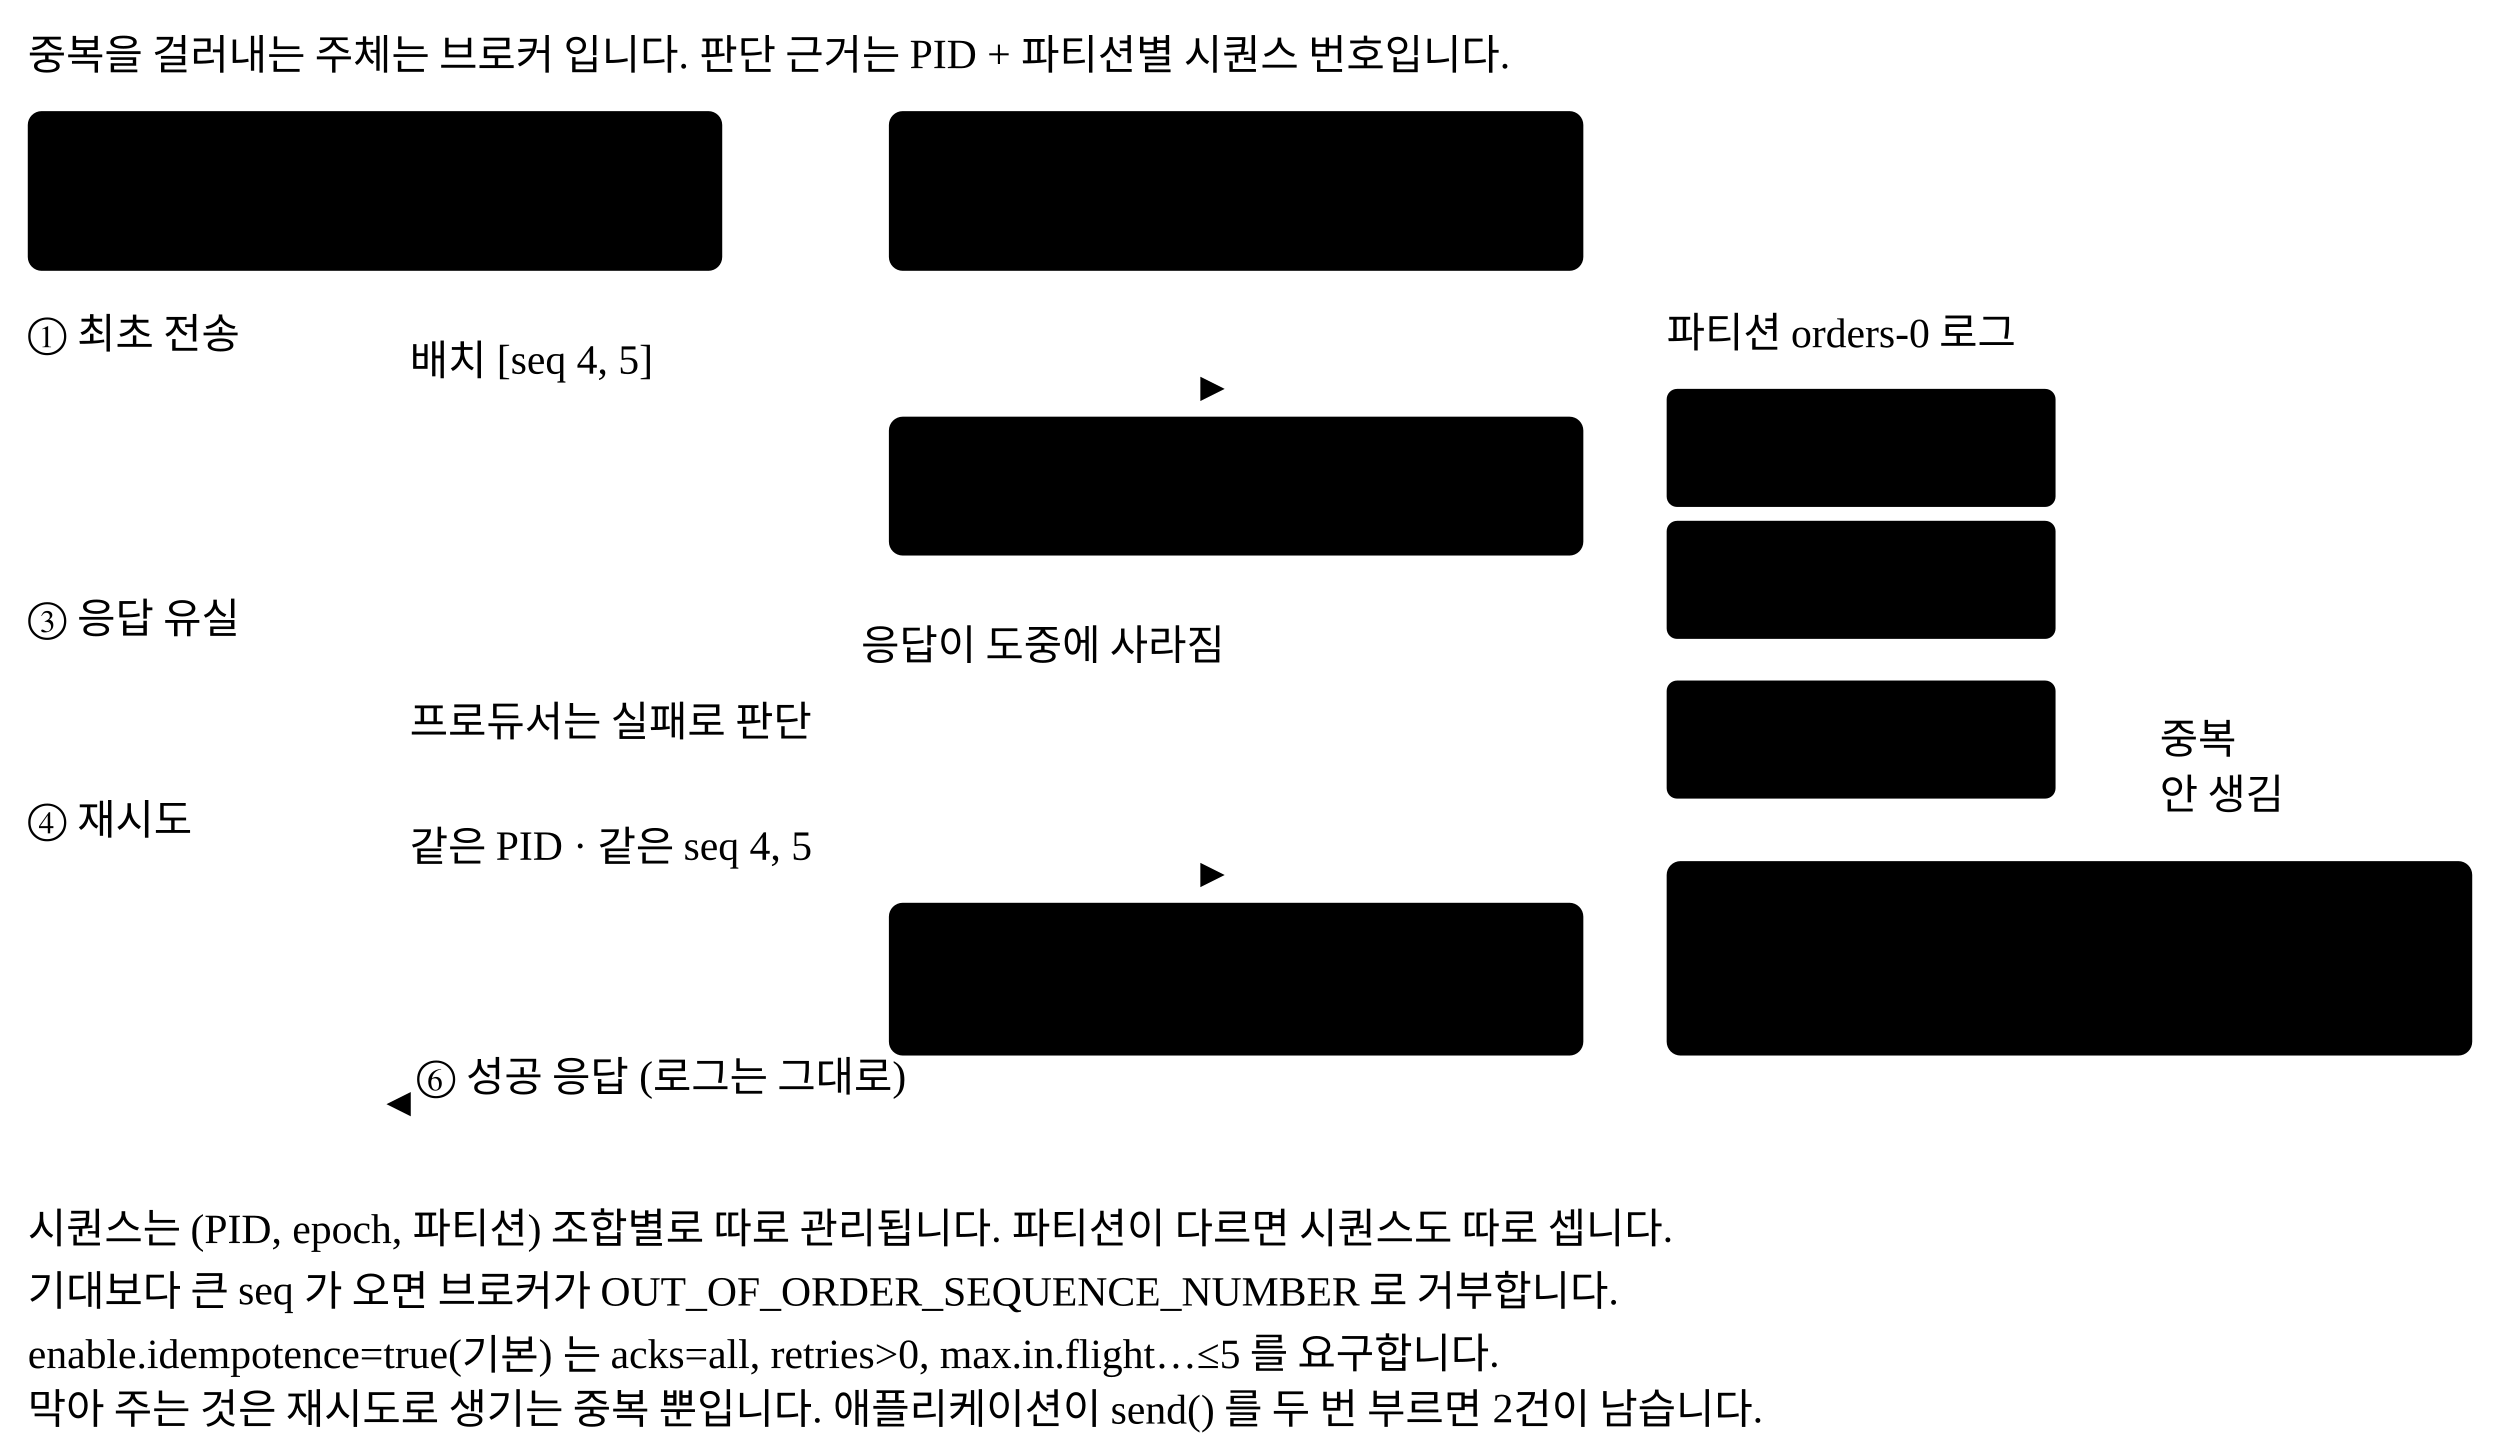
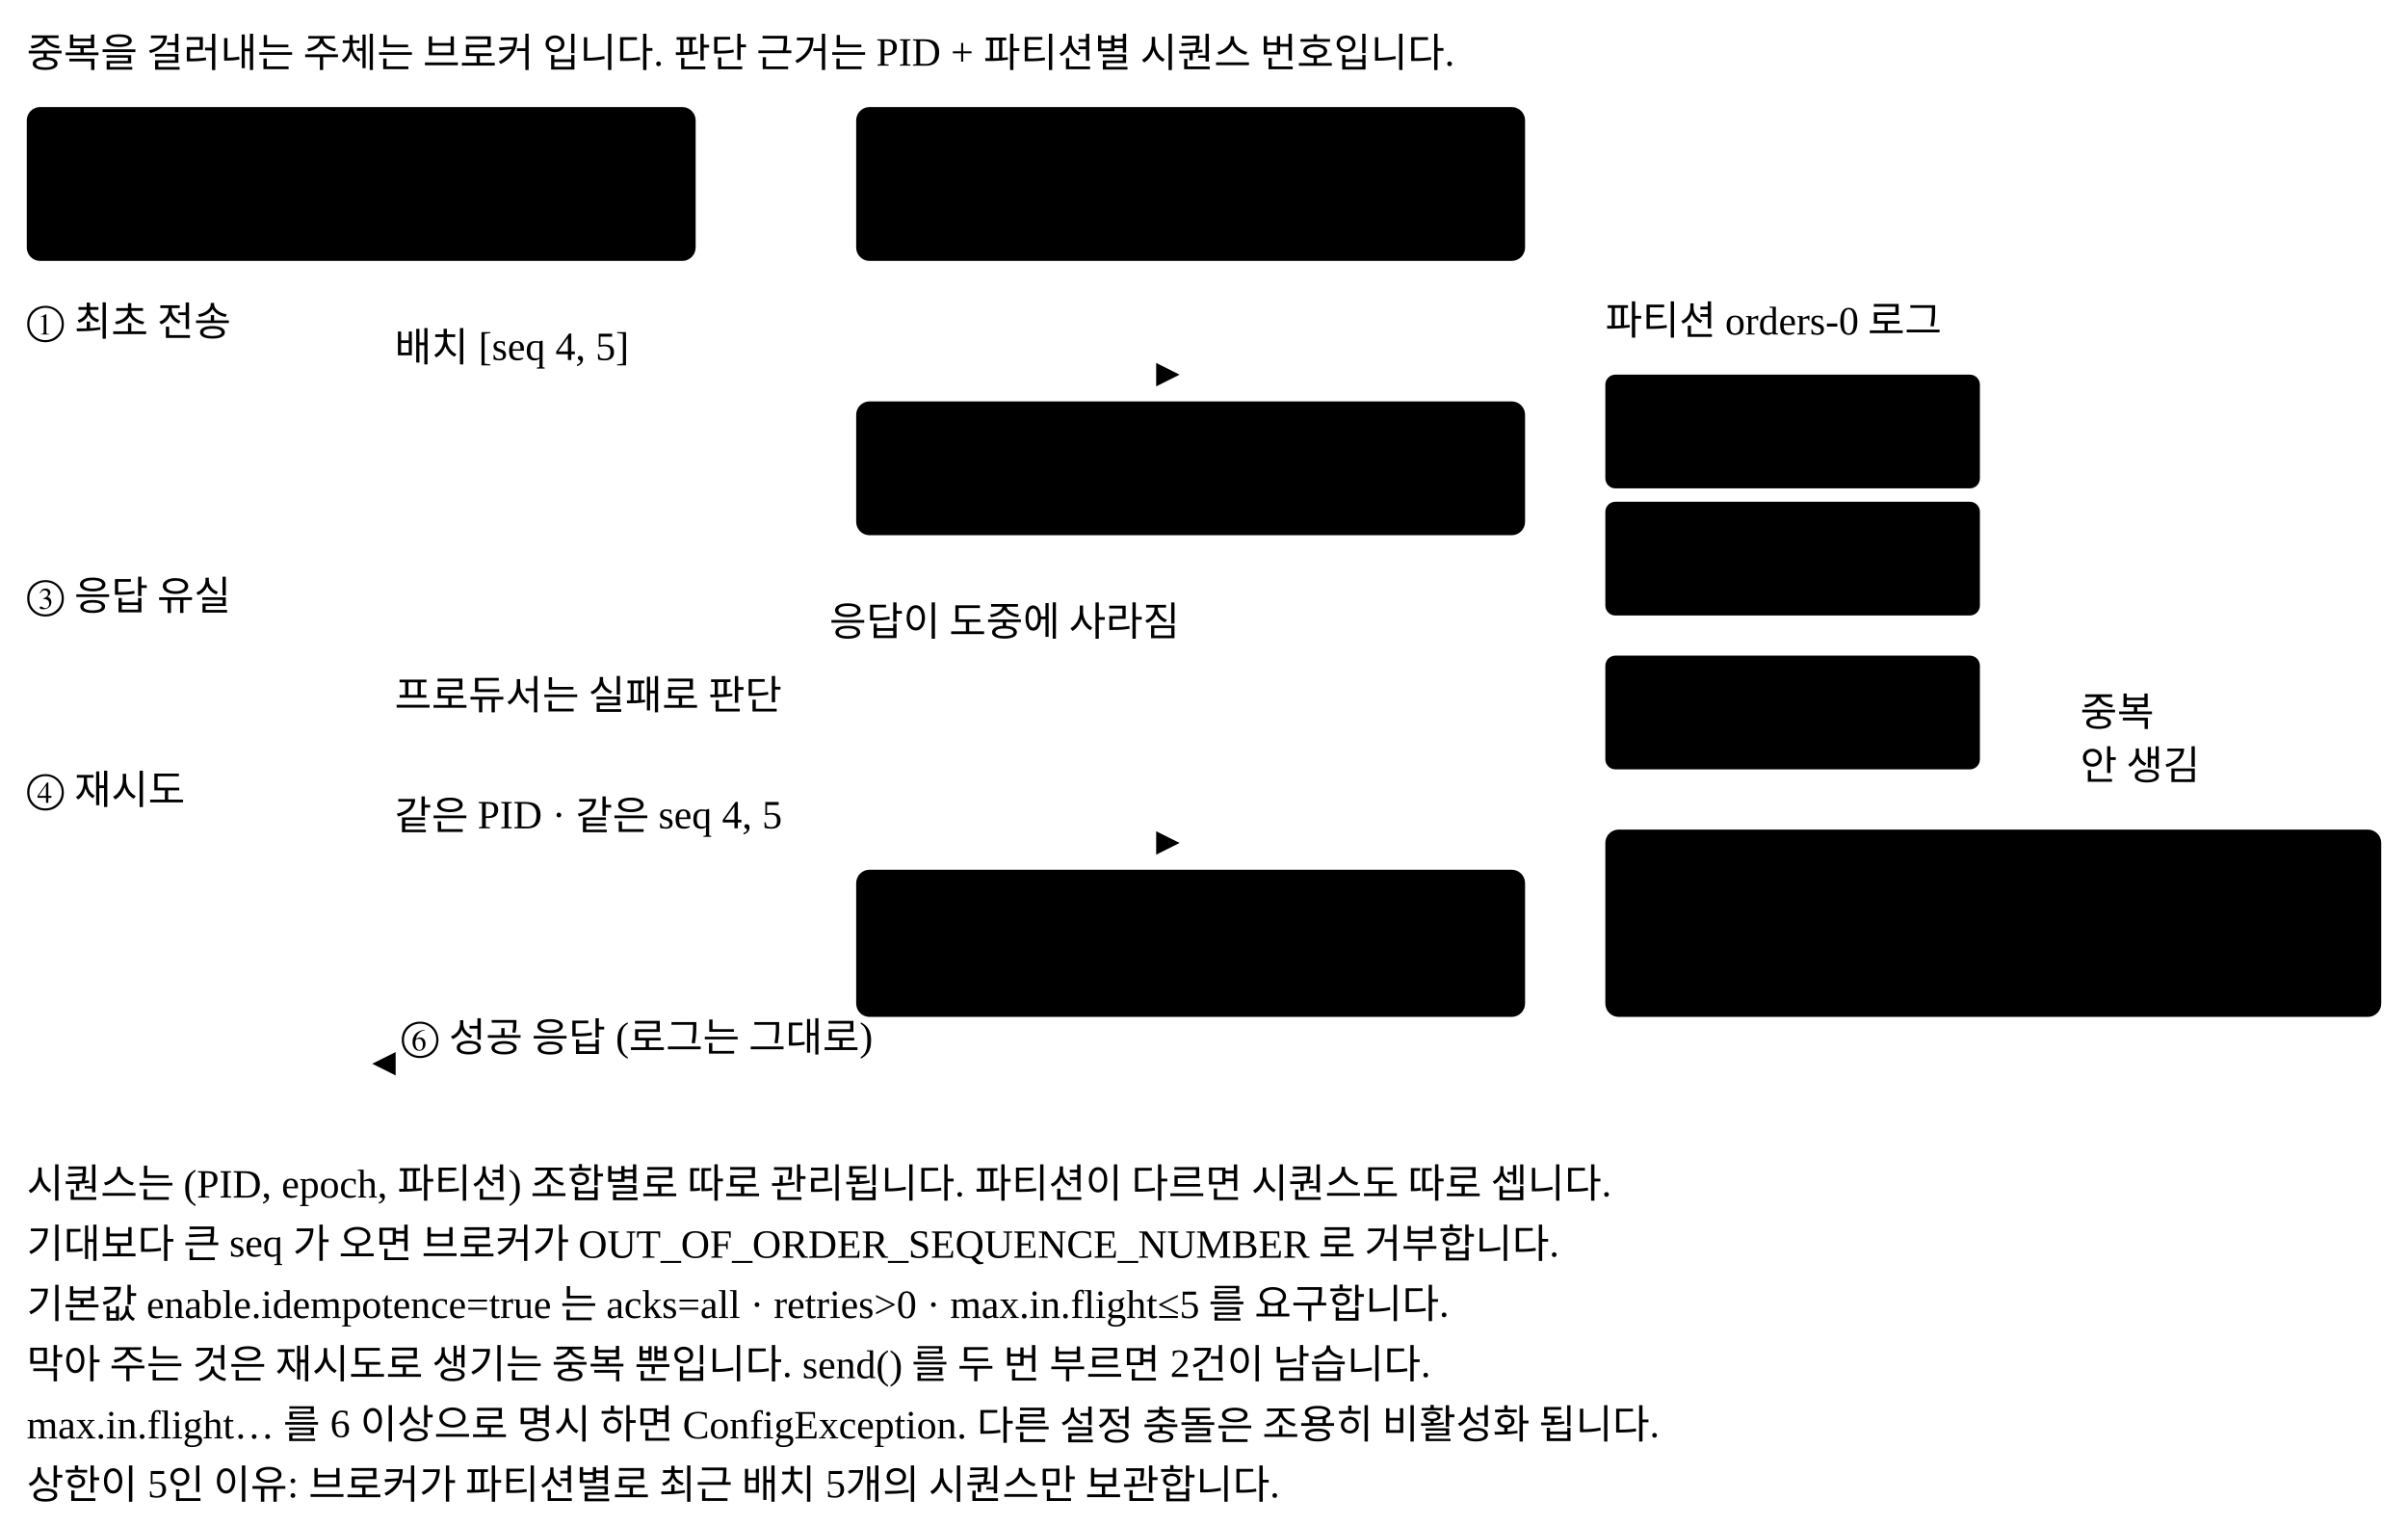
- <svg viewBox="0 0 720 418" role="img" class="kg-diagram" aria-labelledby="d033-title d033-desc" preserveAspectRatio="xMidYMid meet">
+ <svg viewBox="0 0 720 456" role="img" class="kg-diagram" aria-labelledby="d033-title d033-desc" preserveAspectRatio="xMidYMid meet">
  <defs>
    <marker id="d033-ah" viewBox="0 0 10 10" refX="9" refY="5" markerWidth="7" markerHeight="7" orient="auto-start-reverse">
      <path class="dg-marker" d="M0,0 L10,5 L0,10 Z" />
    </marker>
    <marker id="d033-ah-accent" viewBox="0 0 10 10" refX="9" refY="5" markerWidth="7" markerHeight="7" orient="auto-start-reverse">
      <path class="dg-marker--accent" d="M0,0 L10,5 L0,10 Z" />
    </marker>
    <marker id="d033-ah-ok" viewBox="0 0 10 10" refX="9" refY="5" markerWidth="7" markerHeight="7" orient="auto-start-reverse">
      <path class="dg-marker--ok" d="M0,0 L10,5 L0,10 Z" />
    </marker>
  </defs>
  <text x="8" y="20" class="dg-fs-md dg-bold">중복을 걸러내는 주체는 <tspan class="dg-bold">브로커</tspan> 입니다. 판단 근거는 PID + 파티션별 시퀀스 번호입니다.</text>
  <rect class="dg-node" x="8" y="32" width="200" height="46" rx="4" />
  <text x="18" y="51" class="dg-fs-sm dg-bold">프로듀서</text>
  <text x="18" y="69" class="dg-fs-sm dg-mono">PID=7391 epoch=0</text>
  <rect class="dg-node dg-node--alt" x="256" y="32" width="200" height="46" rx="4" />
  <text x="266" y="51" class="dg-fs-sm dg-bold">브로커 (리더)</text>
  <text x="266" y="69" class="dg-fs-sm">PID 별 마지막 seq 보관</text>
  <line class="dg-edge dg-edge--muted dg-edge--dotted" x1="108" y1="78" x2="108" y2="322" />
  <line class="dg-edge dg-edge--muted dg-edge--dotted" x1="356" y1="78" x2="356" y2="322" />
  <text x="8" y="100" class="dg-fs-sm dg-bold">① 최초 전송</text>
  <line class="dg-edge" x1="108" y1="112" x2="352" y2="112" marker-end="url(#d033-ah)" />
  <text x="118" y="108" class="dg-fs-sm dg-mono">배치 [seq 4, 5]</text>
  <rect class="dg-node dg-node--ok" x="256" y="120" width="200" height="40" rx="4" />
  <text x="266" y="137" class="dg-fs-sm dg-bold">② 로그에 append</text>
  <text x="266" y="153" class="dg-fs-sm">이 PID 의 <tspan class="dg-mono">lastSeq = 5</tspan>
  </text>
  <text x="8" y="182" class="dg-fs-sm dg-bold">③ 응답 유실</text>
  <line class="dg-edge dg-edge--danger dg-edge--dashed" x1="352" y1="194" x2="240" y2="194" />
  <path class="dg-x" d="M222,188 L236,200 M236,188 L222,200" />
  <text x="248" y="190" class="dg-fs-sm dg-muted">응답이 도중에 사라짐</text>
  <text x="118" y="212" class="dg-fs-sm dg-muted">프로듀서는 실패로 판단</text>
  <text x="8" y="240" class="dg-fs-sm dg-bold">④ 재시도</text>
  <line class="dg-edge dg-edge--accent" x1="108" y1="252" x2="352" y2="252" marker-end="url(#d033-ah-accent)" />
  <text x="118" y="248" class="dg-fs-sm dg-bold dg-mono">같은 PID · 같은 seq 4, 5</text>
  <rect class="dg-node dg-node--accent" x="256" y="260" width="200" height="44" rx="4" />
  <text x="266" y="278" class="dg-fs-sm dg-bold">⑤ 중복으로 판정 → 폐기</text>
  <text x="266" y="296" class="dg-fs-sm">기록한 마지막 seq 와 일치</text>
  <line class="dg-edge dg-edge--ok" x1="352" y1="318" x2="112" y2="318" marker-end="url(#d033-ah-ok)" />
  <text x="120" y="314" class="dg-fs-sm">⑥ 성공 응답 (로그는 그대로)</text>
  <text x="480" y="100" class="dg-fs-sm dg-bold">파티션 <tspan class="dg-mono">orders-0</tspan> 로그</text>
  <rect class="dg-node dg-node--ok" x="480" y="112" width="112" height="34" rx="3" />
  <text x="490" y="126" class="dg-fs-sm dg-num">offset 100</text>
  <text x="490" y="141" class="dg-fs-sm dg-mono">seq 4</text>
  <rect class="dg-node dg-node--ok" x="480" y="150" width="112" height="34" rx="3" />
  <text x="490" y="164" class="dg-fs-sm dg-num">offset 101</text>
  <text x="490" y="179" class="dg-fs-sm dg-mono">seq 5</text>
  <rect class="dg-node--empty" x="480" y="196" width="112" height="34" rx="3" />
  <text x="490" y="217" class="dg-fs-sm dg-muted">(비어 있음)</text>
  <path class="dg-x" d="M600,206 L614,220 M614,206 L600,220" />
  <text x="622" y="217" class="dg-fs-sm dg-muted">중복</text>
  <text x="622" y="233" class="dg-fs-sm dg-muted">안 생김</text>
  <rect class="dg-node dg-node--accent" x="480" y="248" width="232" height="56" rx="4" />
  <text x="490" y="268" class="dg-fs-sm dg-bold">재시도가 몇 번이든</text>
  <text x="490" y="288" class="dg-fs-sm">로그에는 2건만 남습니다</text>
  <line class="dg-grid" x1="8" y1="340" x2="712" y2="340" />
  <text x="8" y="358" class="dg-fs-sm">시퀀스는 <tspan class="dg-bold">(PID, epoch, 파티션)</tspan> 조합별로 따로 관리됩니다. 파티션이 다르면 시퀀스도 따로 셉니다.</text>
  <text x="8" y="376" class="dg-fs-sm">기대보다 큰 seq 가 오면 브로커가 <tspan class="dg-mono">OUT_OF_ORDER_SEQUENCE_NUMBER</tspan> 로 거부합니다.</text>
-   <text x="8" y="394" class="dg-fs-sm dg-muted">
-     <tspan class="dg-mono">enable.idempotence=true</tspan>(기본) 는 <tspan class="dg-mono">acks=all</tspan>, <tspan class="dg-mono">retries&gt;0</tspan>, <tspan class="dg-mono">max.in.flight…≤5</tspan> 를 요구합니다.</text>
-   <text x="8" y="410" class="dg-fs-sm dg-muted">막아 주는 것은 <tspan class="dg-bold">재시도로 생기는 중복</tspan> 뿐입니다. 애플리케이션이 <tspan class="dg-mono">send()</tspan> 를 두 번 부르면 2건이 남습니다.</text>
+   <text x="8" y="394" class="dg-fs-sm">기본값 <tspan class="dg-mono">enable.idempotence=true</tspan> 는 <tspan class="dg-mono">acks=all</tspan> · <tspan class="dg-mono">retries&gt;0</tspan> · <tspan class="dg-mono">max.in.flight≤5</tspan> 를 요구합니다.</text>
+   <text x="8" y="412" class="dg-fs-sm">막아 주는 것은 <tspan class="dg-bold">재시도로 생기는 중복</tspan> 뿐입니다. <tspan class="dg-mono">send()</tspan> 를 두 번 부르면 2건이 남습니다.</text>
+   <text x="8" y="430" class="dg-fs-sm dg-muted">
+     <tspan class="dg-mono">max.in.flight…</tspan> 를 6 이상으로 <tspan class="dg-bold">명시</tspan> 하면 <tspan class="dg-mono">ConfigException</tspan>. 다른 설정 충돌은 <tspan class="dg-bold">조용히 비활성화</tspan> 됩니다.</text>
+   <text x="8" y="448" class="dg-fs-sm dg-muted">상한이 5인 이유: 브로커가 파티션별로 최근 배치 5개의 시퀀스만 보관합니다.</text>
</svg>
